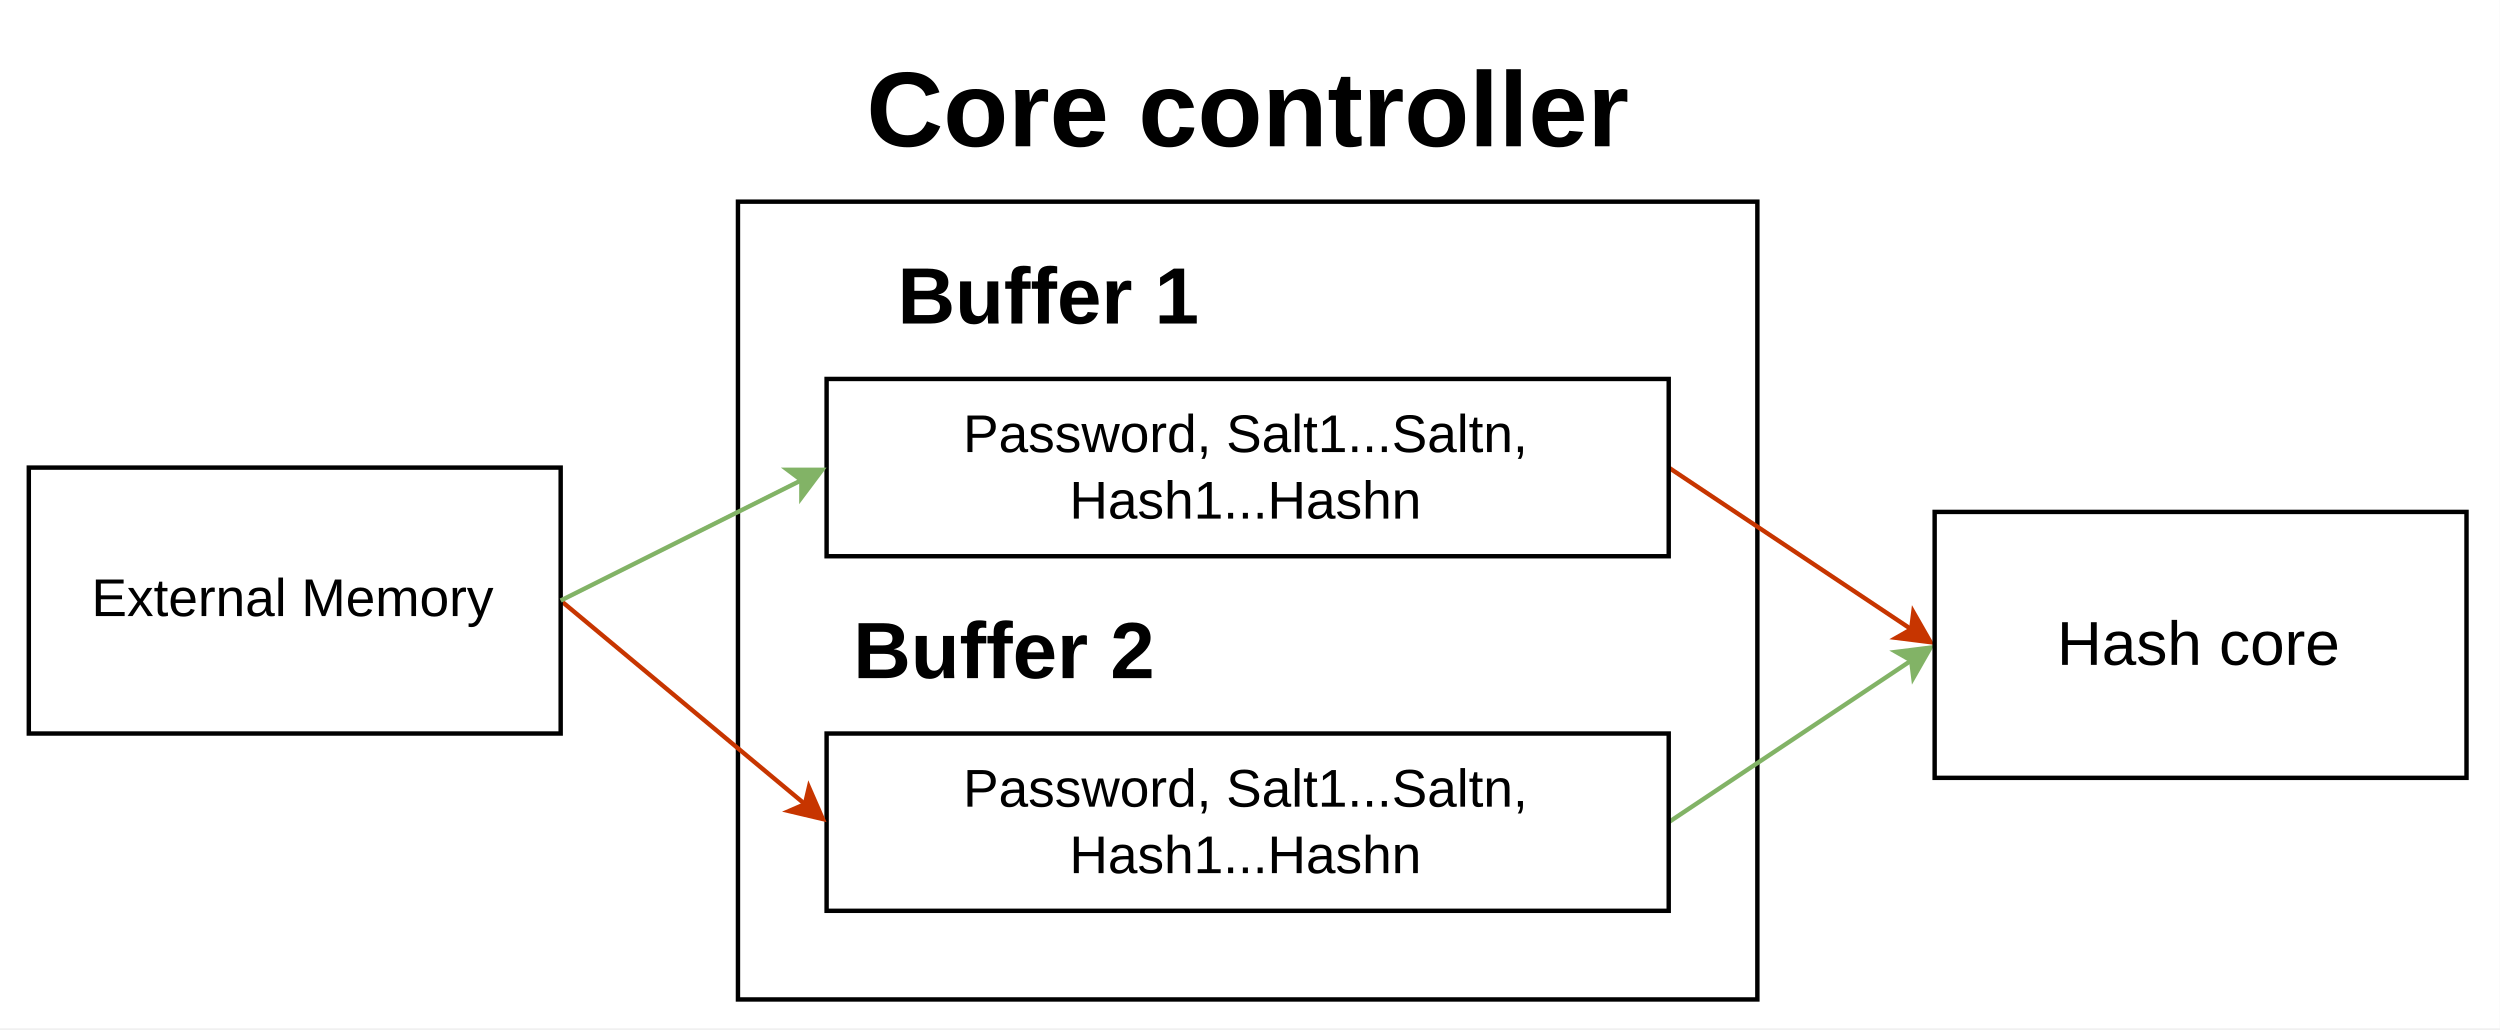
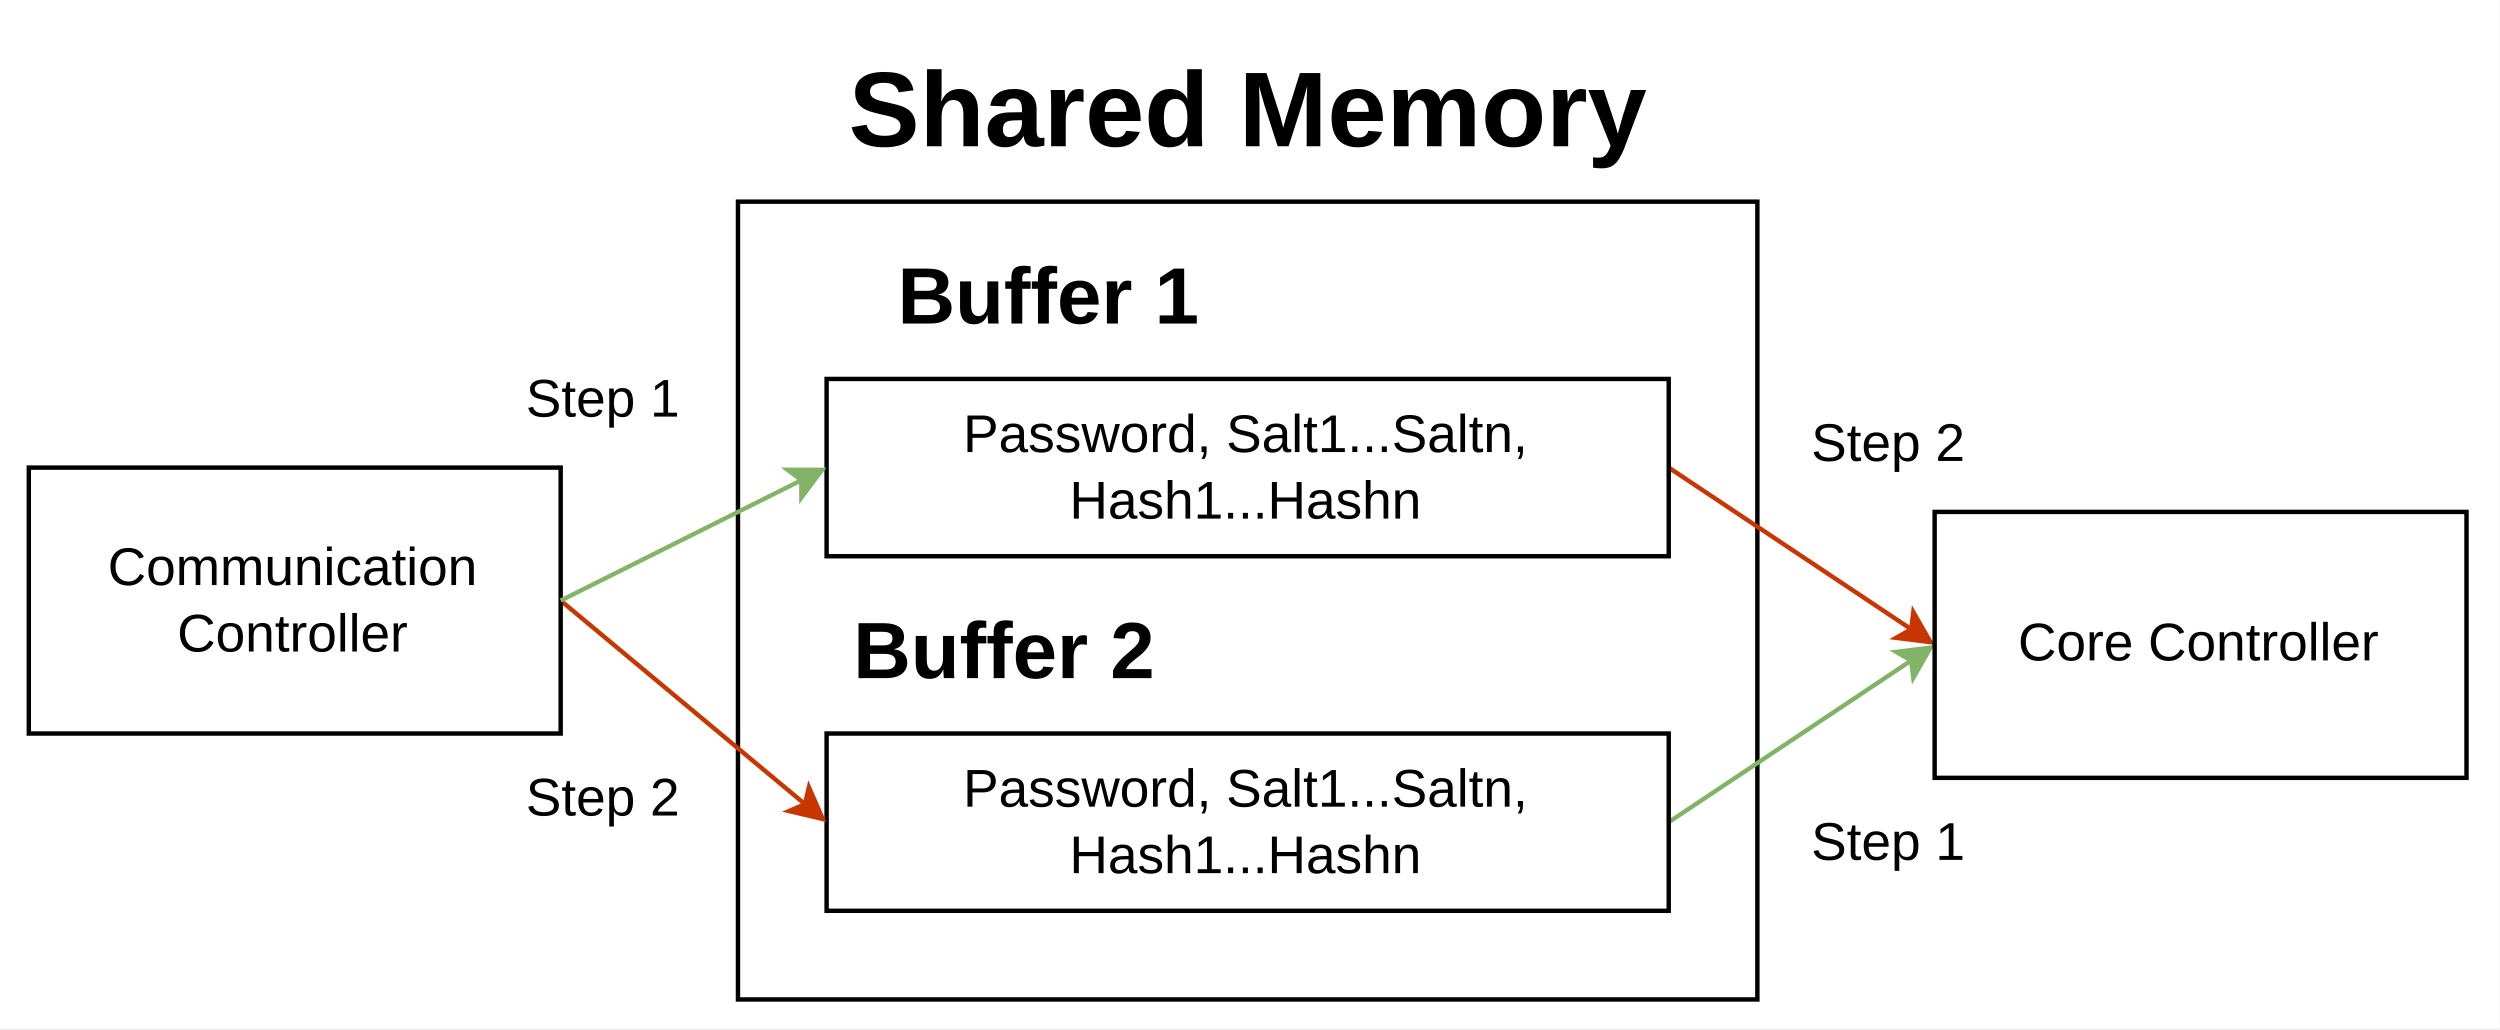
<svg xmlns="http://www.w3.org/2000/svg" version="1.1" id="svg2" width="534.72" height="220.16" viewBox="0 0 534.72 220.16">
  <defs id="defs6">
    <clipPath clipPathUnits="userSpaceOnUse" id="clipPath16">
      <path d="M 0,0 H 1670.833 V 687.293 H 0 Z" clip-rule="evenodd" id="path14" />
    </clipPath>
    <clipPath clipPathUnits="userSpaceOnUse" id="clipPath28">
      <path d="M 0,0 H 1670.833 V 687.293 H 0 Z" clip-rule="evenodd" id="path26" />
    </clipPath>
  </defs>
  <g id="g8" transform="matrix(0.32,0,0,0.32,0,2.1706665e-6)">
    <g id="g10">
      <g id="g12" clip-path="url(#clipPath16)">
        <g id="g18" transform="scale(2.96247)">
          <path d="M 0,0 H 564 V 233 H 0 Z" style="fill:#ffffff;fill-opacity:1;fill-rule:nonzero;stroke:none" id="path20" />
        </g>
      </g>
    </g>
    <g id="g22">
      <g id="g24" clip-path="url(#clipPath28)">
        <g id="g30" transform="matrix(2.96247,0,0,2.96247,1.481235,1.481235)">
          <path d="M 166,45 H 396 V 225 H 166 Z" style="fill:#ffffff;fill-opacity:1;fill-rule:nonzero;stroke:none" id="path32" />
          <path d="M 166,45 H 396 V 225 H 166 Z" style="fill:none;stroke:#000000;stroke-width:1;stroke-linecap:butt;stroke-linejoin:miter;stroke-miterlimit:10;stroke-dasharray:none;stroke-opacity:1" id="path34" />
          <path d="m 376,105 54.71,36.47" style="fill:none;stroke:#c73500;stroke-width:1;stroke-linecap:butt;stroke-linejoin:miter;stroke-miterlimit:10;stroke-dasharray:none;stroke-opacity:1" id="path36" />
          <path d="m 435.07,144.38 -7.76,-0.97 3.4,-1.94 0.48,-3.88 z" style="fill:#c73500;fill-opacity:1;fill-rule:nonzero;stroke:none" id="path38" />
          <path d="m 435.07,144.38 -7.76,-0.97 3.4,-1.94 0.48,-3.88 z" style="fill:none;stroke:#c73500;stroke-width:1;stroke-linecap:butt;stroke-linejoin:miter;stroke-miterlimit:10;stroke-dasharray:none;stroke-opacity:1" id="path40" />
          <path d="m 186,85 h 190 v 40 H 186 Z" style="fill:#ffffff;fill-opacity:1;fill-rule:nonzero;stroke:none" id="path42" />
          <path d="m 186,85 h 190 v 40 H 186 Z" style="fill:none;stroke:#000000;stroke-width:1;stroke-linecap:butt;stroke-linejoin:miter;stroke-miterlimit:10;stroke-dasharray:none;stroke-opacity:1" id="path44" />
        </g>
        <g id="g46" transform="scale(2.9625)">
          <text xml:space="preserve" transform="translate(217.2969,102)" style="font-variant:normal;font-weight:normal;font-size:12px;font-family:'Liberation Sans';-inkscape-font-specification:LiberationSans;writing-mode:lr-tb;fill:#000000;fill-opacity:1;fill-rule:nonzero;stroke:none" id="text50">
            <tspan x="0 8.004 14.678 20.678 26.678 35.344 42.018 46.014 52.688 56.021 59.355 67.359 74.033 76.699 80.033 86.707 90.041 93.375 96.709 104.713 111.387 114.053 117.387 124.061" y="0" id="tspan48">Password, Salt1...Saltn,</tspan>
          </text>
          <text xml:space="preserve" transform="translate(241.2969,117)" style="font-variant:normal;font-weight:normal;font-size:12px;font-family:'Liberation Sans';-inkscape-font-specification:LiberationSans;writing-mode:lr-tb;fill:#000000;fill-opacity:1;fill-rule:nonzero;stroke:none" id="text54">
            <tspan x="0 8.666 15.34 21.34 28.014 34.688 38.021 41.355 44.689 53.355 60.029 66.029 72.703" y="0" id="tspan52">Hash1...Hashn</tspan>
          </text>
        </g>
        <g id="g56" transform="matrix(2.96247,0,0,2.96247,1.481235,1.481235)">
          <path d="m 376,185 54.71,-36.47" style="fill:none;stroke:#82b366;stroke-width:1;stroke-linecap:butt;stroke-linejoin:miter;stroke-miterlimit:10;stroke-dasharray:none;stroke-opacity:1" id="path58" />
          <path d="M 435.07,145.62 431.19,152.42 430.71,148.53 427.31,146.59 Z" style="fill:#82b366;fill-opacity:1;fill-rule:nonzero;stroke:none" id="path60" />
          <path d="M 435.07,145.62 431.19,152.42 430.71,148.53 427.31,146.59 Z" style="fill:none;stroke:#82b366;stroke-width:1;stroke-linecap:butt;stroke-linejoin:miter;stroke-miterlimit:10;stroke-dasharray:none;stroke-opacity:1" id="path62" />
          <path d="m 186,165 h 190 v 40 H 186 Z" style="fill:#ffffff;fill-opacity:1;fill-rule:nonzero;stroke:none" id="path64" />
          <path d="m 186,165 h 190 v 40 H 186 Z" style="fill:none;stroke:#000000;stroke-width:1;stroke-linecap:butt;stroke-linejoin:miter;stroke-miterlimit:10;stroke-dasharray:none;stroke-opacity:1" id="path66" />
        </g>
        <g id="g68" transform="scale(2.9625)">
          <text xml:space="preserve" transform="translate(217.2969,182)" style="font-variant:normal;font-weight:normal;font-size:12px;font-family:'Liberation Sans';-inkscape-font-specification:LiberationSans;writing-mode:lr-tb;fill:#000000;fill-opacity:1;fill-rule:nonzero;stroke:none" id="text72">
            <tspan x="0 8.004 14.678 20.678 26.678 35.344 42.018 46.014 52.688 56.021 59.355 67.359 74.033 76.699 80.033 86.707 90.041 93.375 96.709 104.713 111.387 114.053 117.387 124.061" y="0" id="tspan70">Password, Salt1...Saltn,</tspan>
          </text>
          <text xml:space="preserve" transform="translate(241.2969,197)" style="font-variant:normal;font-weight:normal;font-size:12px;font-family:'Liberation Sans';-inkscape-font-specification:LiberationSans;writing-mode:lr-tb;fill:#000000;fill-opacity:1;fill-rule:nonzero;stroke:none" id="text76">
            <tspan x="0 8.666 15.34 21.34 28.014 34.688 38.021 41.355 44.689 53.355 60.029 66.029 72.703" y="0" id="tspan74">Hash1...Hashn</tspan>
          </text>
-           <text xml:space="preserve" transform="translate(195.4844,33)" style="font-variant:normal;font-weight:bold;font-size:24px;font-family:'Liberation Sans';-inkscape-font-specification:LiberationSans-Bold;writing-mode:lr-tb;fill:#000000;fill-opacity:1;fill-rule:nonzero;stroke:none" id="text80">
-             <tspan x="0 17.332 31.992 41.332 54.68 61.348 74.695 89.355 104.016 112.008 121.348 136.008 142.676 149.344 162.691" y="0" id="tspan78">Core controller</tspan>
+           <text xml:space="preserve" transform="translate(191.4688,33)" style="font-variant:normal;font-weight:bold;font-size:24px;font-family:'Liberation Sans';-inkscape-font-specification:LiberationSans-Bold;writing-mode:lr-tb;fill:#000000;fill-opacity:1;fill-rule:nonzero;stroke:none" id="text80">
+             <tspan x="0 16.008 30.668 44.016 53.355 66.703 81.363 88.031 108.023 121.371 142.711 157.371 166.711" y="0" id="tspan78">Shared Memory</tspan>
          </text>
          <text xml:space="preserve" transform="translate(202.5,73)" style="font-variant:normal;font-weight:bold;font-size:18px;font-family:'Liberation Sans';-inkscape-font-specification:LiberationSans-Bold;writing-mode:lr-tb;fill:#000000;fill-opacity:1;fill-rule:nonzero;stroke:none" id="text84">
            <tspan x="0 12.999 23.994 29.988 35.982 45.993 52.998 57.999" y="0" id="tspan82">Buffer 1</tspan>
          </text>
          <text xml:space="preserve" transform="translate(192.5,153)" style="font-variant:normal;font-weight:bold;font-size:18px;font-family:'Liberation Sans';-inkscape-font-specification:LiberationSans-Bold;writing-mode:lr-tb;fill:#000000;fill-opacity:1;fill-rule:nonzero;stroke:none" id="text88">
            <tspan x="0 12.999 23.994 29.988 35.982 45.993 52.998 57.999" y="0" id="tspan86">Buffer 2</tspan>
          </text>
        </g>
        <g id="g90" transform="matrix(2.96247,0,0,2.96247,1.481235,1.481235)">
          <path d="m 436,115 h 120 v 60 H 436 Z" style="fill:#ffffff;fill-opacity:1;fill-rule:nonzero;stroke:none" id="path92" />
          <path d="m 436,115 h 120 v 60 H 436 Z" style="fill:none;stroke:#000000;stroke-width:1;stroke-linecap:butt;stroke-linejoin:miter;stroke-miterlimit:10;stroke-dasharray:none;stroke-opacity:1" id="path94" />
        </g>
        <g id="g96" transform="scale(2.9625)">
-           <text xml:space="preserve" transform="translate(464.0938,150)" style="font-variant:normal;font-weight:normal;font-size:14px;font-family:'Liberation Sans';-inkscape-font-specification:LiberationSans;writing-mode:lr-tb;fill:#000000;fill-opacity:1;fill-rule:nonzero;stroke:none" id="text100">
-             <tspan x="0 10.11 17.896 24.896 32.683 36.572 43.572 51.358 56.021" y="0" id="tspan98">Hash core</tspan>
+           <text xml:space="preserve" transform="translate(455.3125,149)" style="font-variant:normal;font-weight:normal;font-size:12px;font-family:'Liberation Sans';-inkscape-font-specification:LiberationSans;writing-mode:lr-tb;fill:#000000;fill-opacity:1;fill-rule:nonzero;stroke:none" id="text100">
+             <tspan x="0 8.666 15.34 19.336 26.01 29.344 38.01 44.684 51.357 54.691 58.688 65.361 68.027 70.693 77.367" y="0" id="tspan98">Core Controller</tspan>
          </text>
        </g>
        <g id="g102" transform="matrix(2.96247,0,0,2.96247,1.481235,1.481235)">
          <path d="m 126,135 55.11,45.93" style="fill:none;stroke:#c73500;stroke-width:1;stroke-linecap:butt;stroke-linejoin:miter;stroke-miterlimit:10;stroke-dasharray:none;stroke-opacity:1" id="path104" />
          <path d="m 185.14,184.29 -7.62,-1.8 3.59,-1.56 0.9,-3.81 z" style="fill:#c73500;fill-opacity:1;fill-rule:nonzero;stroke:none" id="path106" />
          <path d="m 185.14,184.29 -7.62,-1.8 3.59,-1.56 0.9,-3.81 z" style="fill:none;stroke:#c73500;stroke-width:1;stroke-linecap:butt;stroke-linejoin:miter;stroke-miterlimit:10;stroke-dasharray:none;stroke-opacity:1" id="path108" />
          <path d="m 6,105 h 120 v 60 H 6 Z" style="fill:#ffffff;fill-opacity:1;fill-rule:nonzero;stroke:none" id="path110" />
          <path d="m 6,105 h 120 v 60 H 6 Z" style="fill:none;stroke:#000000;stroke-width:1;stroke-linecap:butt;stroke-linejoin:miter;stroke-miterlimit:10;stroke-dasharray:none;stroke-opacity:1" id="path112" />
        </g>
        <g id="g114" transform="scale(2.9625)">
-           <text xml:space="preserve" transform="translate(20.64062,139)" style="font-variant:normal;font-weight:normal;font-size:12px;font-family:'Liberation Sans';-inkscape-font-specification:LiberationSans;writing-mode:lr-tb;fill:#000000;fill-opacity:1;fill-rule:nonzero;stroke:none" id="text118">
-             <tspan x="0 8.004 14.004 17.338 24.012 28.008 34.682 41.355 44.021 47.355 57.352 64.025 74.021 80.695 84.691" y="0" id="tspan116">External Memory</tspan>
+           <text xml:space="preserve" transform="translate(24.3125,132)" style="font-variant:normal;font-weight:normal;font-size:12px;font-family:'Liberation Sans';-inkscape-font-specification:LiberationSans;writing-mode:lr-tb;fill:#000000;fill-opacity:1;fill-rule:nonzero;stroke:none" id="text118">
+             <tspan x="0 8.666 15.34 25.336 35.332 42.006 48.68 51.346 57.346 64.02 67.354 70.02 76.693" y="0" id="tspan116">Communication</tspan>
+           </text>
+           <text xml:space="preserve" transform="translate(39.98438,147)" style="font-variant:normal;font-weight:normal;font-size:12px;font-family:'Liberation Sans';-inkscape-font-specification:LiberationSans;writing-mode:lr-tb;fill:#000000;fill-opacity:1;fill-rule:nonzero;stroke:none" id="text122">
+             <tspan x="0 8.666 15.34 22.014 25.348 29.344 36.018 38.684 41.35 48.023" y="0" id="tspan120">Controller</tspan>
          </text>
        </g>
-         <g id="g120" transform="matrix(2.96247,0,0,2.96247,1.481235,1.481235)">
-           <path d="m 126,135 54.31,-27.15" style="fill:none;stroke:#82b366;stroke-width:1;stroke-linecap:butt;stroke-linejoin:miter;stroke-miterlimit:10;stroke-dasharray:none;stroke-opacity:1" id="path122" />
-           <path d="m 185,105.5 -4.69,6.26 v -3.91 l -3.13,-2.35 z" style="fill:#82b366;fill-opacity:1;fill-rule:nonzero;stroke:none" id="path124" />
-           <path d="m 185,105.5 -4.69,6.26 v -3.91 l -3.13,-2.35 z" style="fill:none;stroke:#82b366;stroke-width:1;stroke-linecap:butt;stroke-linejoin:miter;stroke-miterlimit:10;stroke-dasharray:none;stroke-opacity:1" id="path126" />
+         <g id="g124" transform="matrix(2.96247,0,0,2.96247,1.481235,1.481235)">
+           <path d="m 126,135 54.31,-27.15" style="fill:none;stroke:#82b366;stroke-width:1;stroke-linecap:butt;stroke-linejoin:miter;stroke-miterlimit:10;stroke-dasharray:none;stroke-opacity:1" id="path126" />
+           <path d="m 185,105.5 -4.69,6.26 v -3.91 l -3.13,-2.35 z" style="fill:#82b366;fill-opacity:1;fill-rule:nonzero;stroke:none" id="path128" />
+           <path d="m 185,105.5 -4.69,6.26 v -3.91 l -3.13,-2.35 z" style="fill:none;stroke:#82b366;stroke-width:1;stroke-linecap:butt;stroke-linejoin:miter;stroke-miterlimit:10;stroke-dasharray:none;stroke-opacity:1" id="path130" />
+         </g>
+         <g id="g132" transform="scale(2.9625)">
+           <text xml:space="preserve" transform="translate(118.6406,94)" style="font-variant:normal;font-weight:normal;font-size:12px;font-family:'Liberation Sans';-inkscape-font-specification:LiberationSans;writing-mode:lr-tb;fill:#000000;fill-opacity:1;fill-rule:nonzero;stroke:none" id="text136">
+             <tspan x="0 8.004 11.338 18.012 24.686 28.02" y="0" id="tspan134">Step 1</tspan>
+           </text>
+           <text xml:space="preserve" transform="translate(408.6406,194)" style="font-variant:normal;font-weight:normal;font-size:12px;font-family:'Liberation Sans';-inkscape-font-specification:LiberationSans;writing-mode:lr-tb;fill:#000000;fill-opacity:1;fill-rule:nonzero;stroke:none" id="text140">
+             <tspan x="0 8.004 11.338 18.012 24.686 28.02" y="0" id="tspan138">Step 1</tspan>
+           </text>
+           <text xml:space="preserve" transform="translate(118.6406,184)" style="font-variant:normal;font-weight:normal;font-size:12px;font-family:'Liberation Sans';-inkscape-font-specification:LiberationSans;writing-mode:lr-tb;fill:#000000;fill-opacity:1;fill-rule:nonzero;stroke:none" id="text144">
+             <tspan x="0 8.004 11.338 18.012 24.686 28.02" y="0" id="tspan142">Step 2</tspan>
+           </text>
+           <text xml:space="preserve" transform="translate(408.6406,104)" style="font-variant:normal;font-weight:normal;font-size:12px;font-family:'Liberation Sans';-inkscape-font-specification:LiberationSans;writing-mode:lr-tb;fill:#000000;fill-opacity:1;fill-rule:nonzero;stroke:none" id="text148">
+             <tspan x="0 8.004 11.338 18.012 24.686 28.02" y="0" id="tspan146">Step 2</tspan>
+           </text>
        </g>
      </g>
    </g>
  </g>
</svg>
